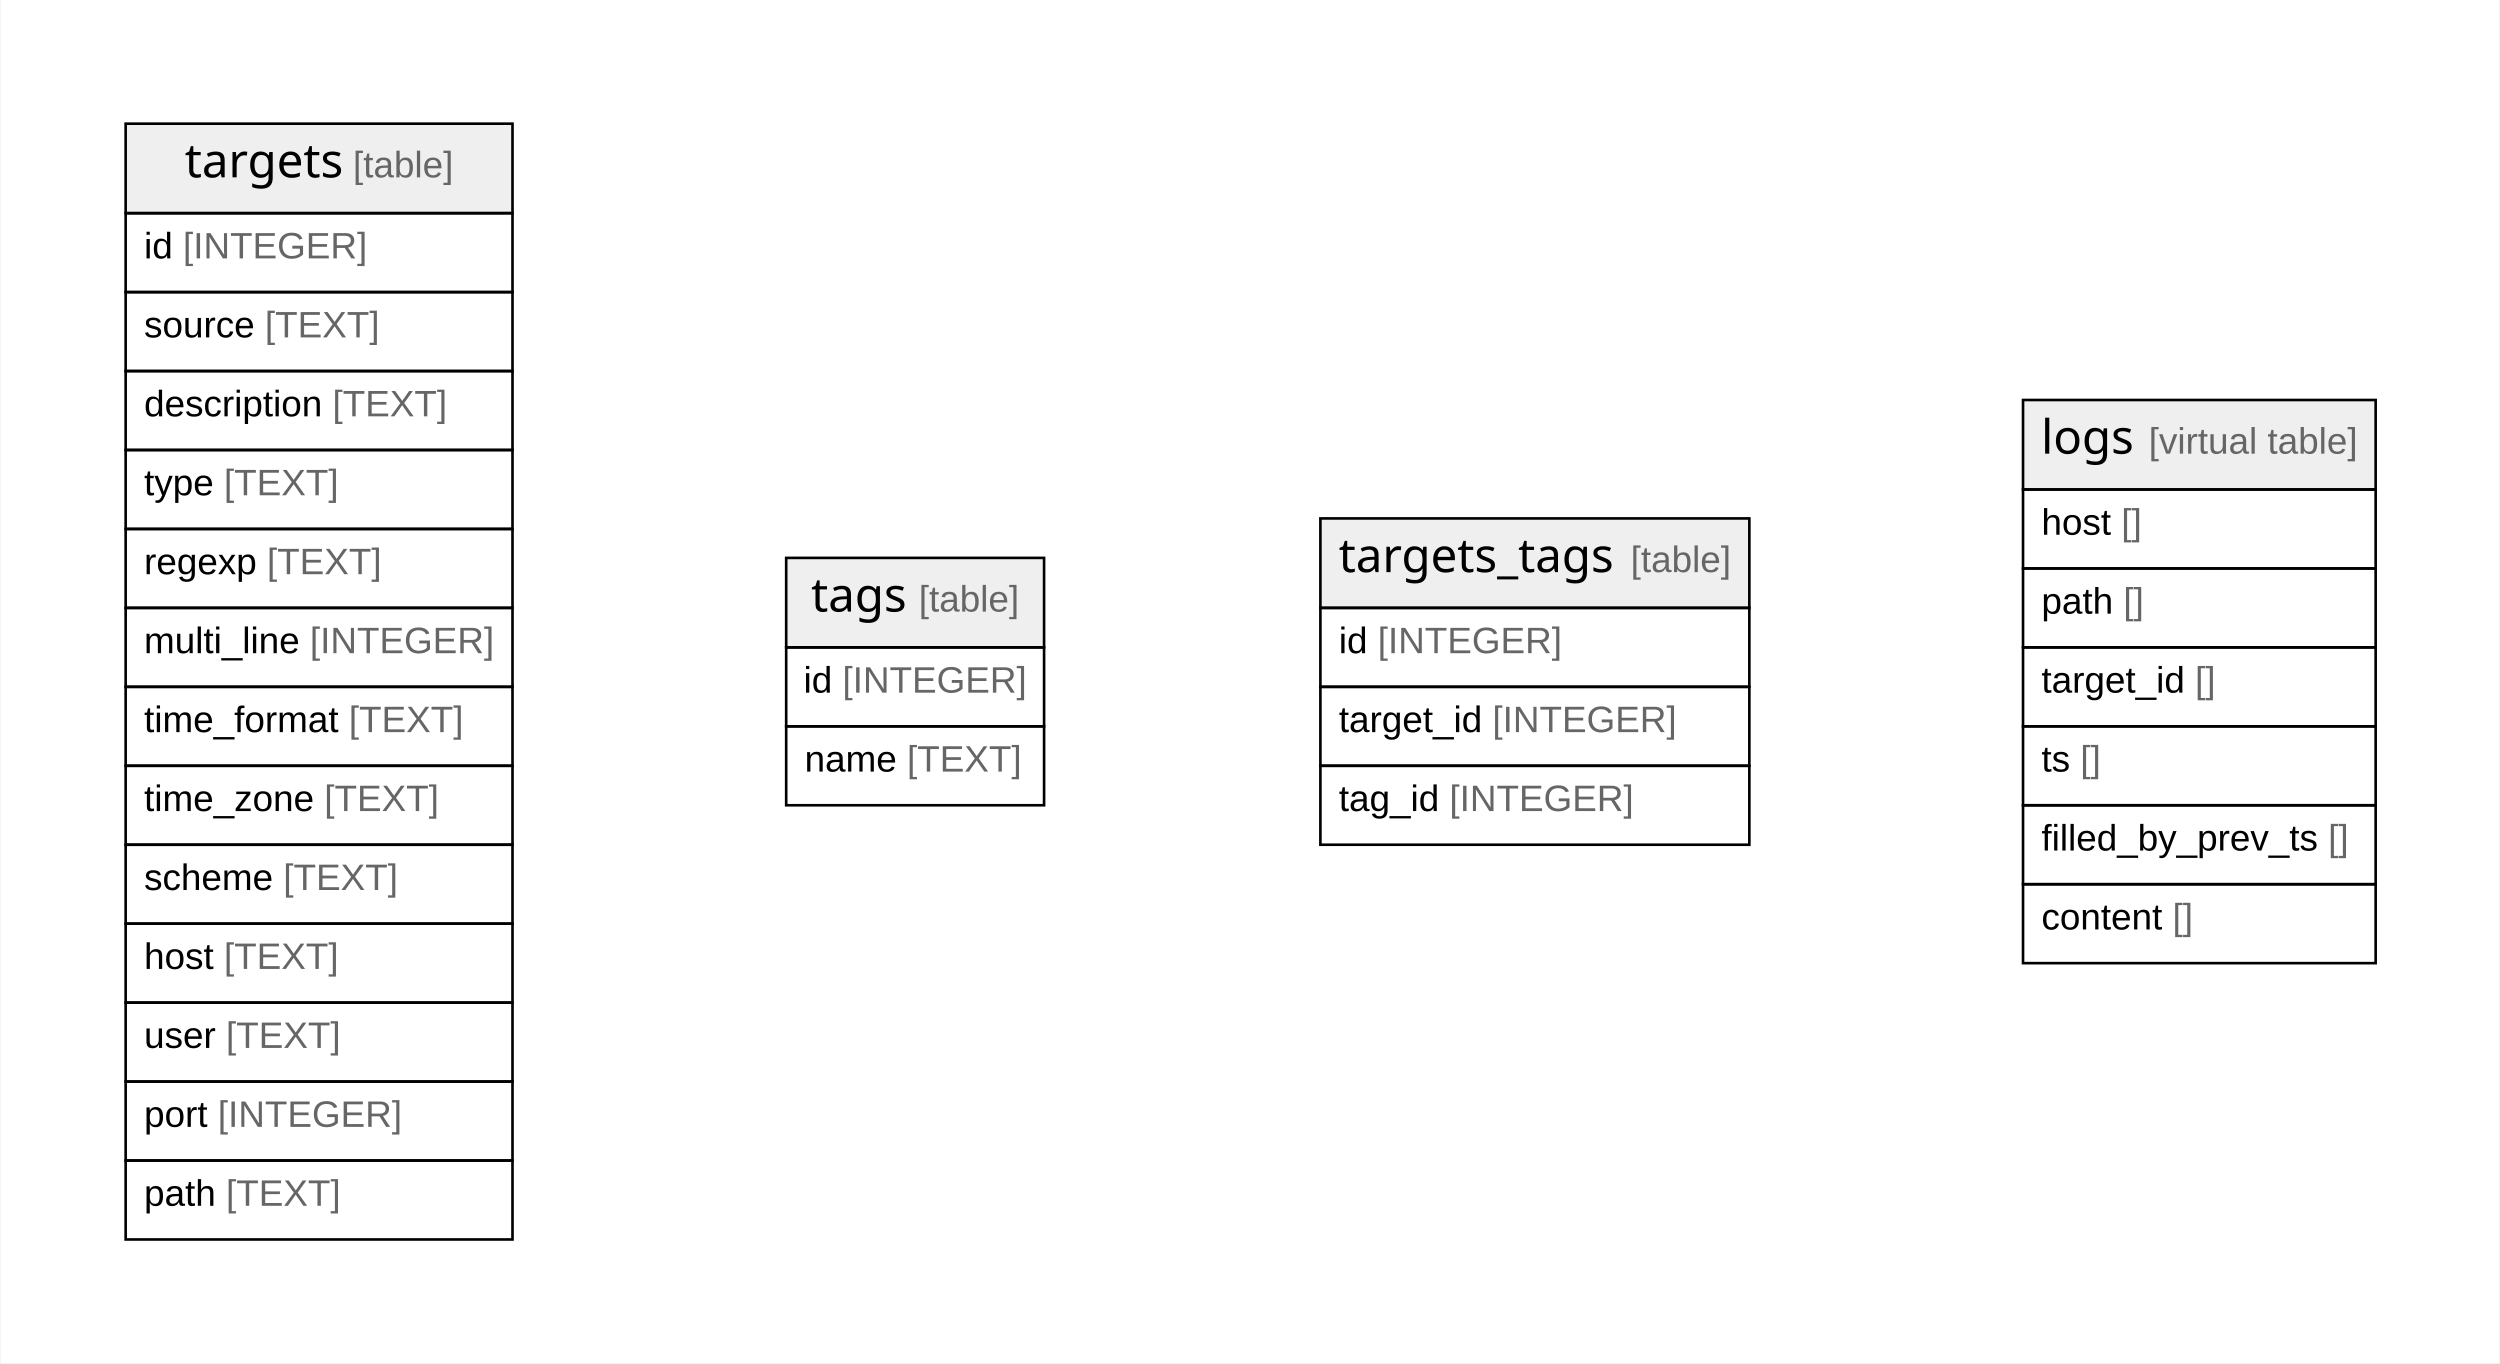
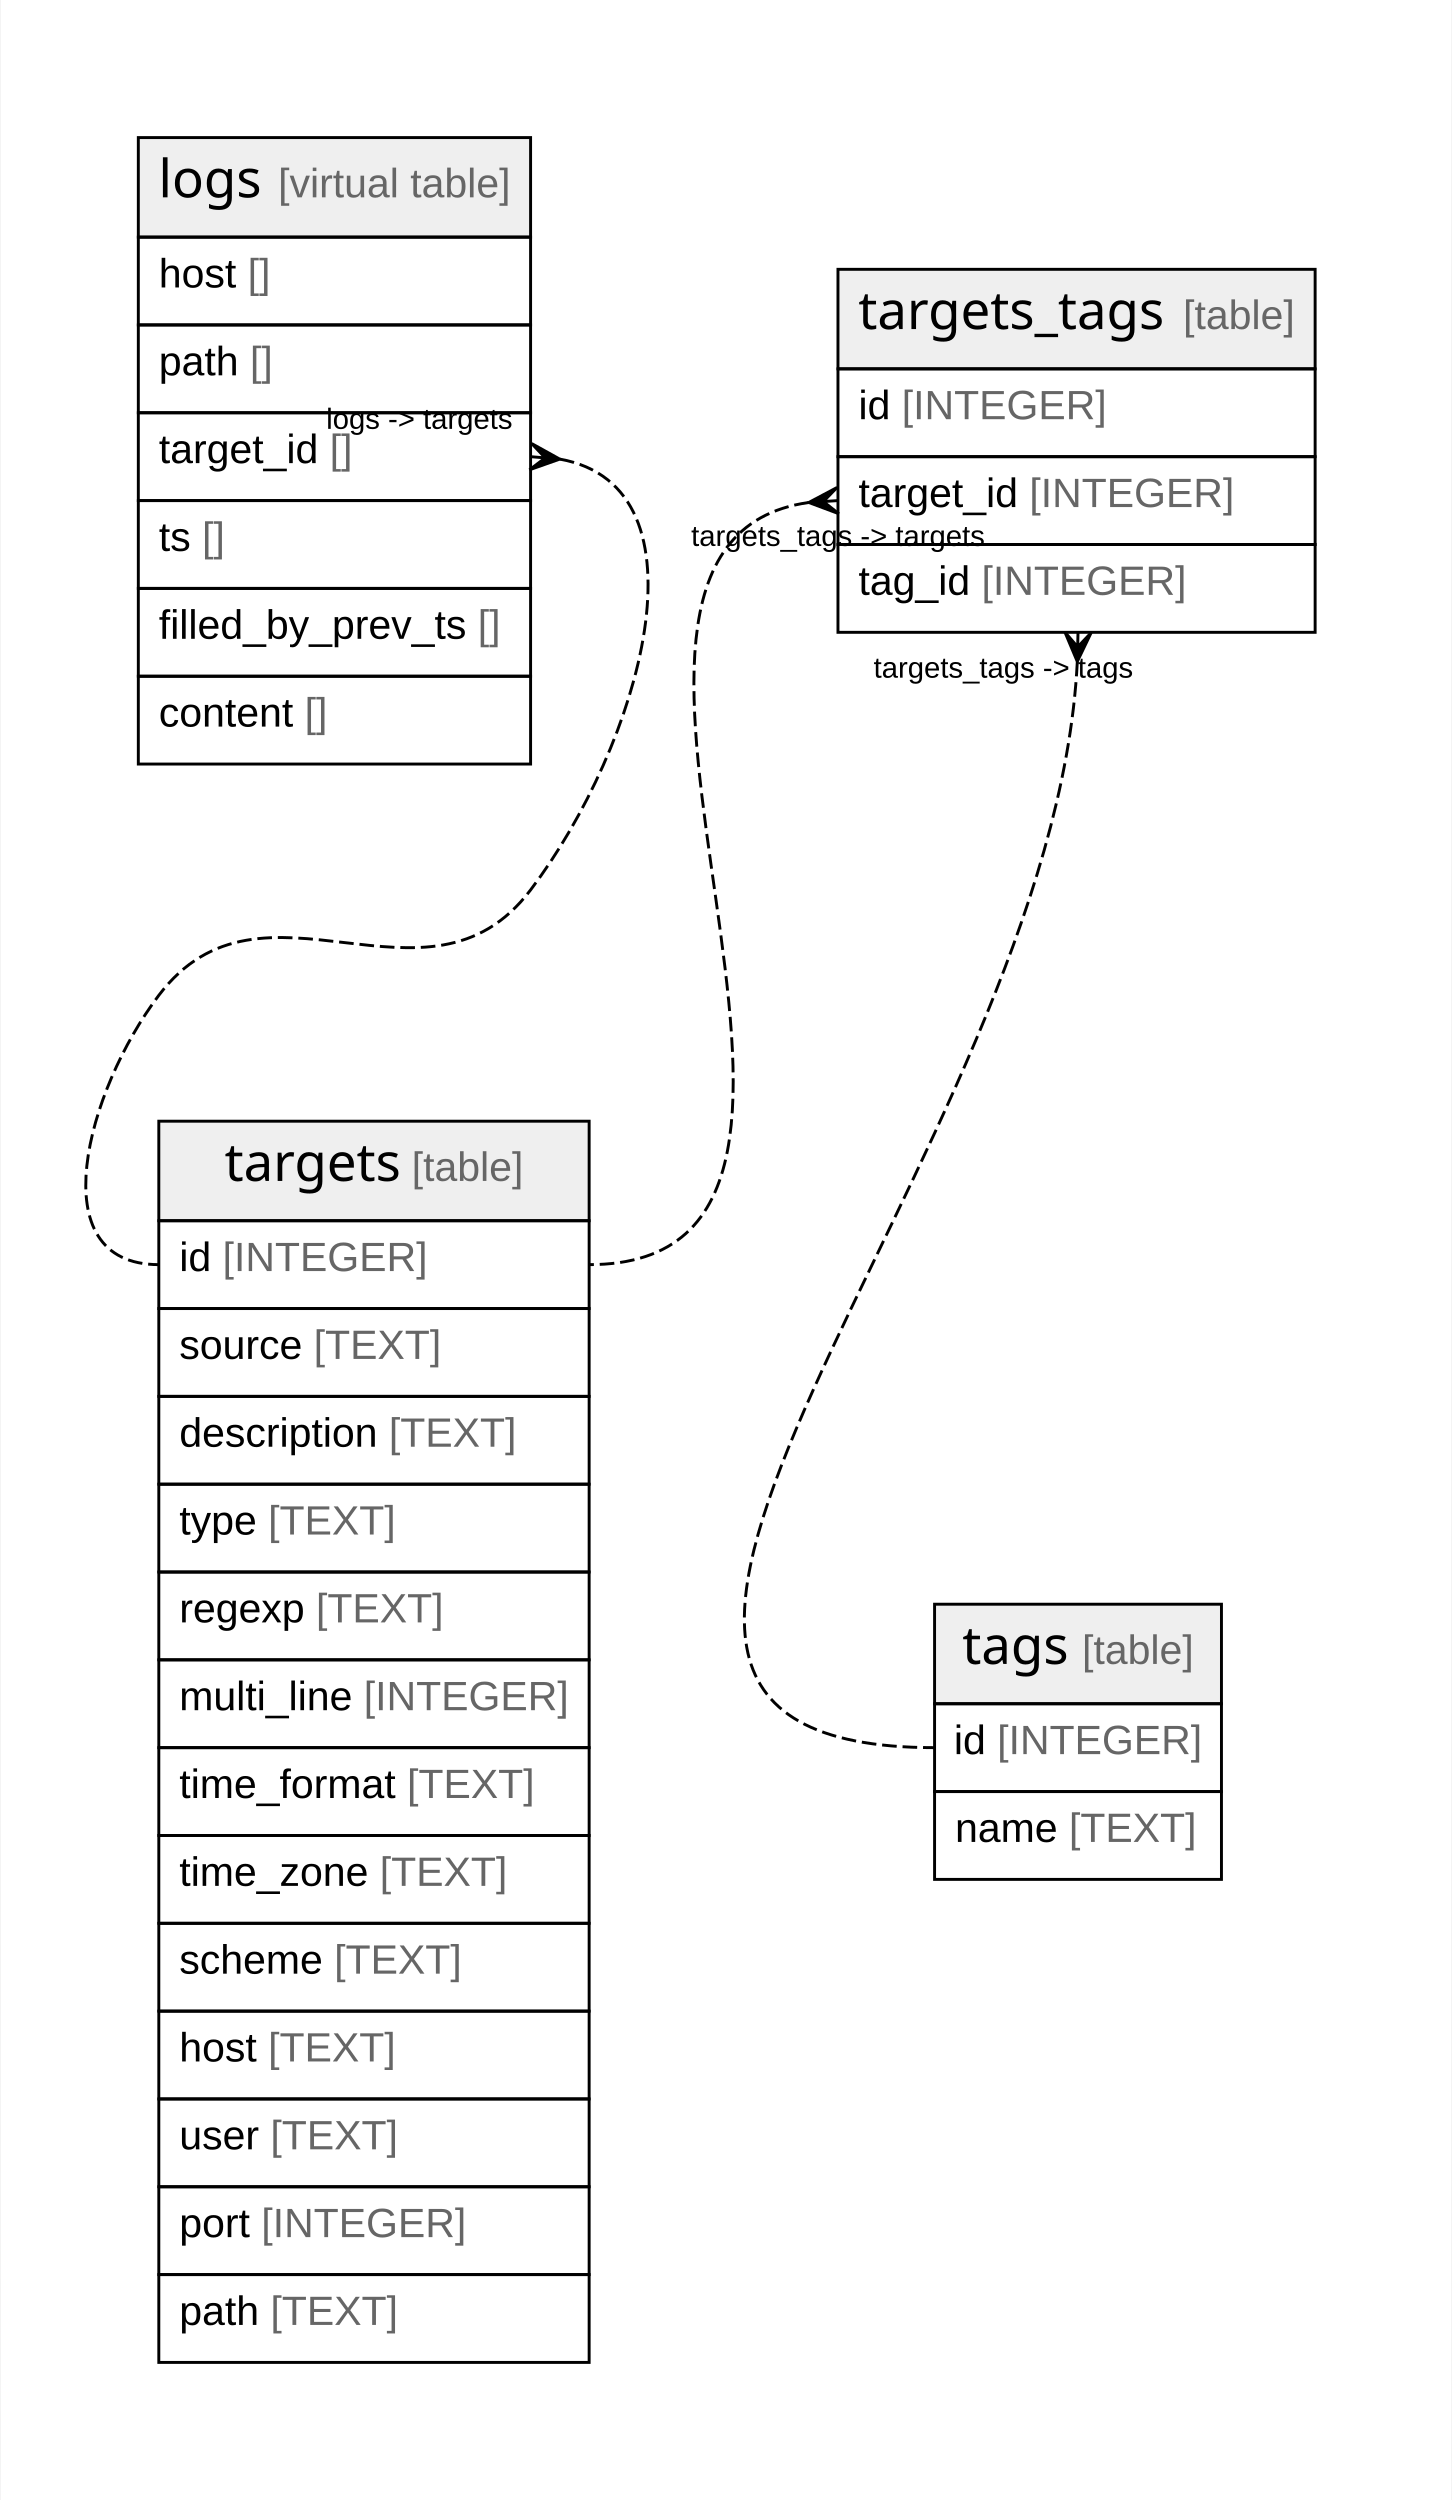
- <svg xmlns="http://www.w3.org/2000/svg" width="950pt" height="518pt" viewBox="0.00 0.00 949.50 518.00">
-   <g id="graph0" class="graph" transform="scale(1 1) rotate(0) translate(4 514)">
-     <polygon fill="#ffffff" stroke="transparent" points="-4,4 -4,-514 945.5,-514 945.5,4 -4,4" />
+ <svg xmlns="http://www.w3.org/2000/svg" width="496pt" height="854pt" viewBox="0.00 0.00 495.50 854.00">
+   <g id="graph0" class="graph" transform="scale(1 1) rotate(0) translate(4 850)">
+     <polygon fill="#ffffff" stroke="transparent" points="-4,4 -4,-850 491.5,-850 491.5,4 -4,4" />
    <g id="node1" class="node">
-       <polygon fill="#efefef" stroke="transparent" points="43.5,-433 43.5,-467 190.5,-467 190.5,-433 43.5,-433" />
-       <polygon fill="none" stroke="#000000" points="43.5,-433 43.5,-467 190.5,-467 190.5,-433 43.5,-433" />
-       <text text-anchor="start" x="65.976" y="-446.6" font-family="Arial Bold" font-size="18.00" fill="#000000">targets</text>
-       <text text-anchor="start" x="125.997" y="-446.6" font-family="Arial" font-size="14.00" fill="#000000"> </text>
-       <text text-anchor="start" x="129.886" y="-446.6" font-family="Arial" font-size="14.00" fill="#666666">[table]</text>
-       <polygon fill="none" stroke="#000000" points="43.5,-403 43.5,-433 190.5,-433 190.5,-403 43.5,-403" />
-       <text text-anchor="start" x="50.5" y="-415.8" font-family="Arial" font-size="14.00" fill="#000000">id </text>
-       <text text-anchor="start" x="65.286" y="-415.8" font-family="Arial" font-size="14.00" fill="#666666">[INTEGER]</text>
-       <polygon fill="none" stroke="#000000" points="43.5,-373 43.5,-403 190.5,-403 190.5,-373 43.5,-373" />
-       <text text-anchor="start" x="50.5" y="-385.8" font-family="Arial" font-size="14.00" fill="#000000">source </text>
-       <text text-anchor="start" x="96.41" y="-385.8" font-family="Arial" font-size="14.00" fill="#666666">[TEXT]</text>
-       <polygon fill="none" stroke="#000000" points="43.5,-343 43.5,-373 190.5,-373 190.5,-343 43.5,-343" />
-       <text text-anchor="start" x="50.5" y="-355.8" font-family="Arial" font-size="14.00" fill="#000000">description </text>
-       <text text-anchor="start" x="122.093" y="-355.8" font-family="Arial" font-size="14.00" fill="#666666">[TEXT]</text>
-       <polygon fill="none" stroke="#000000" points="43.5,-313 43.5,-343 190.5,-343 190.5,-313 43.5,-313" />
-       <text text-anchor="start" x="50.5" y="-325.8" font-family="Arial" font-size="14.00" fill="#000000">type </text>
-       <text text-anchor="start" x="80.852" y="-325.8" font-family="Arial" font-size="14.00" fill="#666666">[TEXT]</text>
-       <polygon fill="none" stroke="#000000" points="43.5,-283 43.5,-313 190.5,-313 190.5,-283 43.5,-283" />
-       <text text-anchor="start" x="50.5" y="-295.8" font-family="Arial" font-size="14.00" fill="#000000">regexp </text>
-       <text text-anchor="start" x="97.196" y="-295.8" font-family="Arial" font-size="14.00" fill="#666666">[TEXT]</text>
-       <polygon fill="none" stroke="#000000" points="43.5,-253 43.5,-283 190.5,-283 190.5,-253 43.5,-253" />
-       <text text-anchor="start" x="50.483" y="-265.8" font-family="Arial" font-size="14.00" fill="#000000">multi_line </text>
-       <text text-anchor="start" x="113.51" y="-265.8" font-family="Arial" font-size="14.00" fill="#666666">[INTEGER]</text>
-       <polygon fill="none" stroke="#000000" points="43.5,-223 43.5,-253 190.5,-253 190.5,-223 43.5,-223" />
-       <text text-anchor="start" x="50.5" y="-235.8" font-family="Arial" font-size="14.00" fill="#000000">time_format </text>
-       <text text-anchor="start" x="128.3" y="-235.8" font-family="Arial" font-size="14.00" fill="#666666">[TEXT]</text>
-       <polygon fill="none" stroke="#000000" points="43.5,-193 43.5,-223 190.5,-223 190.5,-193 43.5,-193" />
-       <text text-anchor="start" x="50.5" y="-205.8" font-family="Arial" font-size="14.00" fill="#000000">time_zone </text>
-       <text text-anchor="start" x="118.982" y="-205.8" font-family="Arial" font-size="14.00" fill="#666666">[TEXT]</text>
-       <polygon fill="none" stroke="#000000" points="43.5,-163 43.5,-193 190.5,-193 190.5,-163 43.5,-163" />
-       <text text-anchor="start" x="50.5" y="-175.8" font-family="Arial" font-size="14.00" fill="#000000">scheme </text>
-       <text text-anchor="start" x="103.41" y="-175.8" font-family="Arial" font-size="14.00" fill="#666666">[TEXT]</text>
-       <polygon fill="none" stroke="#000000" points="43.5,-133 43.5,-163 190.5,-163 190.5,-133 43.5,-133" />
-       <text text-anchor="start" x="50.5" y="-145.8" font-family="Arial" font-size="14.00" fill="#000000">host </text>
-       <text text-anchor="start" x="80.852" y="-145.8" font-family="Arial" font-size="14.00" fill="#666666">[TEXT]</text>
-       <polygon fill="none" stroke="#000000" points="43.5,-103 43.5,-133 190.5,-133 190.5,-103 43.5,-103" />
-       <text text-anchor="start" x="50.5" y="-115.8" font-family="Arial" font-size="14.00" fill="#000000">user </text>
-       <text text-anchor="start" x="81.624" y="-115.8" font-family="Arial" font-size="14.00" fill="#666666">[TEXT]</text>
-       <polygon fill="none" stroke="#000000" points="43.5,-73 43.5,-103 190.5,-103 190.5,-73 43.5,-73" />
-       <text text-anchor="start" x="50.5" y="-85.8" font-family="Arial" font-size="14.00" fill="#000000">port </text>
-       <text text-anchor="start" x="78.514" y="-85.8" font-family="Arial" font-size="14.00" fill="#666666">[INTEGER]</text>
-       <polygon fill="none" stroke="#000000" points="43.5,-43 43.5,-73 190.5,-73 190.5,-43 43.5,-43" />
-       <text text-anchor="start" x="50.5" y="-55.8" font-family="Arial" font-size="14.00" fill="#000000">path </text>
-       <text text-anchor="start" x="81.638" y="-55.8" font-family="Arial" font-size="14.00" fill="#666666">[TEXT]</text>
+       <polygon fill="#efefef" stroke="transparent" points="50,-433 50,-467 197,-467 197,-433 50,-433" />
+       <polygon fill="none" stroke="#000000" points="50,-433 50,-467 197,-467 197,-433 50,-433" />
+       <text text-anchor="start" x="72.476" y="-446.6" font-family="Arial Bold" font-size="18.00" fill="#000000">targets</text>
+       <text text-anchor="start" x="132.497" y="-446.6" font-family="Arial" font-size="14.00" fill="#000000"> </text>
+       <text text-anchor="start" x="136.386" y="-446.6" font-family="Arial" font-size="14.00" fill="#666666">[table]</text>
+       <polygon fill="none" stroke="#000000" points="50,-403 50,-433 197,-433 197,-403 50,-403" />
+       <text text-anchor="start" x="57" y="-415.8" font-family="Arial" font-size="14.00" fill="#000000">id </text>
+       <text text-anchor="start" x="71.786" y="-415.8" font-family="Arial" font-size="14.00" fill="#666666">[INTEGER]</text>
+       <polygon fill="none" stroke="#000000" points="50,-373 50,-403 197,-403 197,-373 50,-373" />
+       <text text-anchor="start" x="57" y="-385.8" font-family="Arial" font-size="14.00" fill="#000000">source </text>
+       <text text-anchor="start" x="102.91" y="-385.8" font-family="Arial" font-size="14.00" fill="#666666">[TEXT]</text>
+       <polygon fill="none" stroke="#000000" points="50,-343 50,-373 197,-373 197,-343 50,-343" />
+       <text text-anchor="start" x="57" y="-355.8" font-family="Arial" font-size="14.00" fill="#000000">description </text>
+       <text text-anchor="start" x="128.593" y="-355.8" font-family="Arial" font-size="14.00" fill="#666666">[TEXT]</text>
+       <polygon fill="none" stroke="#000000" points="50,-313 50,-343 197,-343 197,-313 50,-313" />
+       <text text-anchor="start" x="57" y="-325.8" font-family="Arial" font-size="14.00" fill="#000000">type </text>
+       <text text-anchor="start" x="87.352" y="-325.8" font-family="Arial" font-size="14.00" fill="#666666">[TEXT]</text>
+       <polygon fill="none" stroke="#000000" points="50,-283 50,-313 197,-313 197,-283 50,-283" />
+       <text text-anchor="start" x="57" y="-295.8" font-family="Arial" font-size="14.00" fill="#000000">regexp </text>
+       <text text-anchor="start" x="103.696" y="-295.8" font-family="Arial" font-size="14.00" fill="#666666">[TEXT]</text>
+       <polygon fill="none" stroke="#000000" points="50,-253 50,-283 197,-283 197,-253 50,-253" />
+       <text text-anchor="start" x="56.983" y="-265.8" font-family="Arial" font-size="14.00" fill="#000000">multi_line </text>
+       <text text-anchor="start" x="120.01" y="-265.8" font-family="Arial" font-size="14.00" fill="#666666">[INTEGER]</text>
+       <polygon fill="none" stroke="#000000" points="50,-223 50,-253 197,-253 197,-223 50,-223" />
+       <text text-anchor="start" x="57" y="-235.8" font-family="Arial" font-size="14.00" fill="#000000">time_format </text>
+       <text text-anchor="start" x="134.8" y="-235.8" font-family="Arial" font-size="14.00" fill="#666666">[TEXT]</text>
+       <polygon fill="none" stroke="#000000" points="50,-193 50,-223 197,-223 197,-193 50,-193" />
+       <text text-anchor="start" x="57" y="-205.8" font-family="Arial" font-size="14.00" fill="#000000">time_zone </text>
+       <text text-anchor="start" x="125.482" y="-205.8" font-family="Arial" font-size="14.00" fill="#666666">[TEXT]</text>
+       <polygon fill="none" stroke="#000000" points="50,-163 50,-193 197,-193 197,-163 50,-163" />
+       <text text-anchor="start" x="57" y="-175.8" font-family="Arial" font-size="14.00" fill="#000000">scheme </text>
+       <text text-anchor="start" x="109.91" y="-175.8" font-family="Arial" font-size="14.00" fill="#666666">[TEXT]</text>
+       <polygon fill="none" stroke="#000000" points="50,-133 50,-163 197,-163 197,-133 50,-133" />
+       <text text-anchor="start" x="57" y="-145.8" font-family="Arial" font-size="14.00" fill="#000000">host </text>
+       <text text-anchor="start" x="87.352" y="-145.8" font-family="Arial" font-size="14.00" fill="#666666">[TEXT]</text>
+       <polygon fill="none" stroke="#000000" points="50,-103 50,-133 197,-133 197,-103 50,-103" />
+       <text text-anchor="start" x="57" y="-115.8" font-family="Arial" font-size="14.00" fill="#000000">user </text>
+       <text text-anchor="start" x="88.124" y="-115.8" font-family="Arial" font-size="14.00" fill="#666666">[TEXT]</text>
+       <polygon fill="none" stroke="#000000" points="50,-73 50,-103 197,-103 197,-73 50,-73" />
+       <text text-anchor="start" x="57" y="-85.8" font-family="Arial" font-size="14.00" fill="#000000">port </text>
+       <text text-anchor="start" x="85.014" y="-85.8" font-family="Arial" font-size="14.00" fill="#666666">[INTEGER]</text>
+       <polygon fill="none" stroke="#000000" points="50,-43 50,-73 197,-73 197,-43 50,-43" />
+       <text text-anchor="start" x="57" y="-55.8" font-family="Arial" font-size="14.00" fill="#000000">path </text>
+       <text text-anchor="start" x="88.138" y="-55.8" font-family="Arial" font-size="14.00" fill="#666666">[TEXT]</text>
    </g>
    <g id="node2" class="node">
-       <polygon fill="#efefef" stroke="transparent" points="294.5,-268 294.5,-302 392.5,-302 392.5,-268 294.5,-268" />
-       <polygon fill="none" stroke="#000000" points="294.5,-268 294.5,-302 392.5,-302 392.5,-268 294.5,-268" />
-       <text text-anchor="start" x="303.981" y="-281.6" font-family="Arial Bold" font-size="18.00" fill="#000000">tags</text>
-       <text text-anchor="start" x="340.992" y="-281.6" font-family="Arial" font-size="14.00" fill="#000000"> </text>
-       <text text-anchor="start" x="344.881" y="-281.6" font-family="Arial" font-size="14.00" fill="#666666">[table]</text>
-       <polygon fill="none" stroke="#000000" points="294.5,-238 294.5,-268 392.5,-268 392.5,-238 294.5,-238" />
-       <text text-anchor="start" x="301.103" y="-250.8" font-family="Arial" font-size="14.00" fill="#000000">id </text>
-       <text text-anchor="start" x="315.89" y="-250.8" font-family="Arial" font-size="14.00" fill="#666666">[INTEGER]</text>
-       <polygon fill="none" stroke="#000000" points="294.5,-208 294.5,-238 392.5,-238 392.5,-208 294.5,-208" />
-       <text text-anchor="start" x="301.5" y="-220.8" font-family="Arial" font-size="14.00" fill="#000000">name </text>
-       <text text-anchor="start" x="340.41" y="-220.8" font-family="Arial" font-size="14.00" fill="#666666">[TEXT]</text>
+       <polygon fill="#efefef" stroke="transparent" points="315,-268 315,-302 413,-302 413,-268 315,-268" />
+       <polygon fill="none" stroke="#000000" points="315,-268 315,-302 413,-302 413,-268 315,-268" />
+       <text text-anchor="start" x="324.481" y="-281.6" font-family="Arial Bold" font-size="18.00" fill="#000000">tags</text>
+       <text text-anchor="start" x="361.492" y="-281.6" font-family="Arial" font-size="14.00" fill="#000000"> </text>
+       <text text-anchor="start" x="365.381" y="-281.6" font-family="Arial" font-size="14.00" fill="#666666">[table]</text>
+       <polygon fill="none" stroke="#000000" points="315,-238 315,-268 413,-268 413,-238 315,-238" />
+       <text text-anchor="start" x="321.603" y="-250.8" font-family="Arial" font-size="14.00" fill="#000000">id </text>
+       <text text-anchor="start" x="336.39" y="-250.8" font-family="Arial" font-size="14.00" fill="#666666">[INTEGER]</text>
+       <polygon fill="none" stroke="#000000" points="315,-208 315,-238 413,-238 413,-208 315,-208" />
+       <text text-anchor="start" x="322" y="-220.8" font-family="Arial" font-size="14.00" fill="#000000">name </text>
+       <text text-anchor="start" x="360.91" y="-220.8" font-family="Arial" font-size="14.00" fill="#666666">[TEXT]</text>
    </g>
    <g id="node3" class="node">
-       <polygon fill="#efefef" stroke="transparent" points="497.5,-283 497.5,-317 660.5,-317 660.5,-283 497.5,-283" />
-       <polygon fill="none" stroke="#000000" points="497.5,-283 497.5,-317 660.5,-317 660.5,-283 497.5,-283" />
-       <text text-anchor="start" x="504.465" y="-296.6" font-family="Arial Bold" font-size="18.00" fill="#000000">targets_tags</text>
-       <text text-anchor="start" x="611.507" y="-296.6" font-family="Arial" font-size="14.00" fill="#000000"> </text>
-       <text text-anchor="start" x="615.397" y="-296.6" font-family="Arial" font-size="14.00" fill="#666666">[table]</text>
-       <polygon fill="none" stroke="#000000" points="497.5,-253 497.5,-283 660.5,-283 660.5,-253 497.5,-253" />
-       <text text-anchor="start" x="504.5" y="-265.8" font-family="Arial" font-size="14.00" fill="#000000">id </text>
-       <text text-anchor="start" x="519.286" y="-265.8" font-family="Arial" font-size="14.00" fill="#666666">[INTEGER]</text>
-       <polygon fill="none" stroke="#000000" points="497.5,-223 497.5,-253 660.5,-253 660.5,-223 497.5,-223" />
-       <text text-anchor="start" x="504.5" y="-235.8" font-family="Arial" font-size="14.00" fill="#000000">target_id </text>
-       <text text-anchor="start" x="562.872" y="-235.8" font-family="Arial" font-size="14.00" fill="#666666">[INTEGER]</text>
-       <polygon fill="none" stroke="#000000" points="497.5,-193 497.5,-223 660.5,-223 660.5,-193 497.5,-193" />
-       <text text-anchor="start" x="504.5" y="-205.8" font-family="Arial" font-size="14.00" fill="#000000">tag_id </text>
-       <text text-anchor="start" x="546.534" y="-205.8" font-family="Arial" font-size="14.00" fill="#666666">[INTEGER]</text>
+       <polygon fill="#efefef" stroke="transparent" points="282,-724 282,-758 445,-758 445,-724 282,-724" />
+       <polygon fill="none" stroke="#000000" points="282,-724 282,-758 445,-758 445,-724 282,-724" />
+       <text text-anchor="start" x="288.965" y="-737.6" font-family="Arial Bold" font-size="18.00" fill="#000000">targets_tags</text>
+       <text text-anchor="start" x="396.007" y="-737.6" font-family="Arial" font-size="14.00" fill="#000000"> </text>
+       <text text-anchor="start" x="399.897" y="-737.6" font-family="Arial" font-size="14.00" fill="#666666">[table]</text>
+       <polygon fill="none" stroke="#000000" points="282,-694 282,-724 445,-724 445,-694 282,-694" />
+       <text text-anchor="start" x="289" y="-706.8" font-family="Arial" font-size="14.00" fill="#000000">id </text>
+       <text text-anchor="start" x="303.786" y="-706.8" font-family="Arial" font-size="14.00" fill="#666666">[INTEGER]</text>
+       <polygon fill="none" stroke="#000000" points="282,-664 282,-694 445,-694 445,-664 282,-664" />
+       <text text-anchor="start" x="289" y="-676.8" font-family="Arial" font-size="14.00" fill="#000000">target_id </text>
+       <text text-anchor="start" x="347.372" y="-676.8" font-family="Arial" font-size="14.00" fill="#666666">[INTEGER]</text>
+       <polygon fill="none" stroke="#000000" points="282,-634 282,-664 445,-664 445,-634 282,-634" />
+       <text text-anchor="start" x="289" y="-646.8" font-family="Arial" font-size="14.00" fill="#000000">tag_id </text>
+       <text text-anchor="start" x="331.034" y="-646.8" font-family="Arial" font-size="14.00" fill="#666666">[INTEGER]</text>
+     </g>
+     <g id="edge2" class="edge">
+       <path fill="none" stroke="#000000" stroke-dasharray="5,2" d="M271.987,-678.341C169.078,-663.931 315.422,-418 197,-418" />
+       <polygon fill="#000000" stroke="#000000" points="272.022,-678.343 281.704,-683.49 277.011,-678.672 282,-679 282,-679 282,-679 277.011,-678.672 282.296,-674.51 272.022,-678.343 272.022,-678.343" />
+       <text text-anchor="start" x="231.834" y="-663.5" font-family="Arial" font-size="10.00" fill="#000000">targets_tags -&gt; targets</text>
+     </g>
+     <g id="edge3" class="edge">
+       <path fill="none" stroke="#000000" stroke-dasharray="5,2" d="M363.753,-623.953C355.566,-455.139 147.607,-253 315,-253" />
+       <polygon fill="#000000" stroke="#000000" points="363.754,-624.003 359.501,-634.111 363.877,-629.001 364,-634 364,-634 364,-634 363.877,-629.001 368.499,-633.889 363.754,-624.003 363.754,-624.003" />
+       <text text-anchor="start" x="294.169" y="-618.5" font-family="Arial" font-size="10.00" fill="#000000">targets_tags -&gt; tags</text>
    </g>
    <g id="node4" class="node">
-       <polygon fill="#efefef" stroke="transparent" points="764.5,-328 764.5,-362 898.5,-362 898.5,-328 764.5,-328" />
-       <polygon fill="none" stroke="#000000" points="764.5,-328 764.5,-362 898.5,-362 898.5,-328 764.5,-328" />
-       <text text-anchor="start" x="771.368" y="-341.6" font-family="Arial Bold" font-size="18.00" fill="#000000">logs</text>
-       <text text-anchor="start" x="808.37" y="-341.6" font-family="Arial" font-size="14.00" fill="#000000"> </text>
-       <text text-anchor="start" x="812.26" y="-341.6" font-family="Arial" font-size="14.00" fill="#666666">[virtual table]</text>
-       <polygon fill="none" stroke="#000000" points="764.5,-298 764.5,-328 898.5,-328 898.5,-298 764.5,-298" />
-       <text text-anchor="start" x="771.5" y="-310.8" font-family="Arial" font-size="14.00" fill="#000000">host </text>
-       <text text-anchor="start" x="801.852" y="-310.8" font-family="Arial" font-size="14.00" fill="#666666">[]</text>
-       <polygon fill="none" stroke="#000000" points="764.5,-268 764.5,-298 898.5,-298 898.5,-268 764.5,-268" />
-       <text text-anchor="start" x="771.5" y="-280.8" font-family="Arial" font-size="14.00" fill="#000000">path </text>
-       <text text-anchor="start" x="802.638" y="-280.8" font-family="Arial" font-size="14.00" fill="#666666">[]</text>
-       <polygon fill="none" stroke="#000000" points="764.5,-238 764.5,-268 898.5,-268 898.5,-238 764.5,-238" />
-       <text text-anchor="start" x="771.5" y="-250.8" font-family="Arial" font-size="14.00" fill="#000000">target_id </text>
-       <text text-anchor="start" x="829.872" y="-250.8" font-family="Arial" font-size="14.00" fill="#666666">[]</text>
-       <polygon fill="none" stroke="#000000" points="764.5,-208 764.5,-238 898.5,-238 898.5,-208 764.5,-208" />
-       <text text-anchor="start" x="771.5" y="-220.8" font-family="Arial" font-size="14.00" fill="#000000">ts </text>
-       <text text-anchor="start" x="786.279" y="-220.8" font-family="Arial" font-size="14.00" fill="#666666">[]</text>
-       <polygon fill="none" stroke="#000000" points="764.5,-178 764.5,-208 898.5,-208 898.5,-178 764.5,-178" />
-       <text text-anchor="start" x="771.5" y="-190.8" font-family="Arial" font-size="14.00" fill="#000000">filled_by_prev_ts </text>
-       <text text-anchor="start" x="880.451" y="-190.8" font-family="Arial" font-size="14.00" fill="#666666">[]</text>
-       <polygon fill="none" stroke="#000000" points="764.5,-148 764.5,-178 898.5,-178 898.5,-148 764.5,-148" />
-       <text text-anchor="start" x="771.5" y="-160.8" font-family="Arial" font-size="14.00" fill="#000000">content </text>
-       <text text-anchor="start" x="821.313" y="-160.8" font-family="Arial" font-size="14.00" fill="#666666">[]</text>
+       <polygon fill="#efefef" stroke="transparent" points="43,-769 43,-803 177,-803 177,-769 43,-769" />
+       <polygon fill="none" stroke="#000000" points="43,-769 43,-803 177,-803 177,-769 43,-769" />
+       <text text-anchor="start" x="49.868" y="-782.6" font-family="Arial Bold" font-size="18.00" fill="#000000">logs</text>
+       <text text-anchor="start" x="86.87" y="-782.6" font-family="Arial" font-size="14.00" fill="#000000"> </text>
+       <text text-anchor="start" x="90.76" y="-782.6" font-family="Arial" font-size="14.00" fill="#666666">[virtual table]</text>
+       <polygon fill="none" stroke="#000000" points="43,-739 43,-769 177,-769 177,-739 43,-739" />
+       <text text-anchor="start" x="50" y="-751.8" font-family="Arial" font-size="14.00" fill="#000000">host </text>
+       <text text-anchor="start" x="80.352" y="-751.8" font-family="Arial" font-size="14.00" fill="#666666">[]</text>
+       <polygon fill="none" stroke="#000000" points="43,-709 43,-739 177,-739 177,-709 43,-709" />
+       <text text-anchor="start" x="50" y="-721.8" font-family="Arial" font-size="14.00" fill="#000000">path </text>
+       <text text-anchor="start" x="81.138" y="-721.8" font-family="Arial" font-size="14.00" fill="#666666">[]</text>
+       <polygon fill="none" stroke="#000000" points="43,-679 43,-709 177,-709 177,-679 43,-679" />
+       <text text-anchor="start" x="50" y="-691.8" font-family="Arial" font-size="14.00" fill="#000000">target_id </text>
+       <text text-anchor="start" x="108.372" y="-691.8" font-family="Arial" font-size="14.00" fill="#666666">[]</text>
+       <polygon fill="none" stroke="#000000" points="43,-649 43,-679 177,-679 177,-649 43,-649" />
+       <text text-anchor="start" x="50" y="-661.8" font-family="Arial" font-size="14.00" fill="#000000">ts </text>
+       <text text-anchor="start" x="64.779" y="-661.8" font-family="Arial" font-size="14.00" fill="#666666">[]</text>
+       <polygon fill="none" stroke="#000000" points="43,-619 43,-649 177,-649 177,-619 43,-619" />
+       <text text-anchor="start" x="50" y="-631.8" font-family="Arial" font-size="14.00" fill="#000000">filled_by_prev_ts </text>
+       <text text-anchor="start" x="158.951" y="-631.8" font-family="Arial" font-size="14.00" fill="#666666">[]</text>
+       <polygon fill="none" stroke="#000000" points="43,-589 43,-619 177,-619 177,-589 43,-589" />
+       <text text-anchor="start" x="50" y="-601.8" font-family="Arial" font-size="14.00" fill="#000000">content </text>
+       <text text-anchor="start" x="99.814" y="-601.8" font-family="Arial" font-size="14.00" fill="#666666">[]</text>
+     </g>
+     <g id="edge1" class="edge">
+       <path fill="none" stroke="#000000" stroke-dasharray="5,2" d="M186.98,-693.166C239.881,-683.68 214.496,-595.603 177,-546 141.621,-499.199 85.379,-556.801 50,-510 25.343,-477.382 9.111,-418 50,-418" />
+       <polygon fill="#000000" stroke="#000000" points="186.965,-693.167 176.625,-689.516 181.983,-693.583 177,-694 177,-694 177,-694 181.983,-693.583 177.375,-698.484 186.965,-693.167 186.965,-693.167" />
+       <text text-anchor="start" x="107.179" y="-703.5" font-family="Arial" font-size="10.00" fill="#000000">logs -&gt; targets</text>
    </g>
  </g>
</svg>
